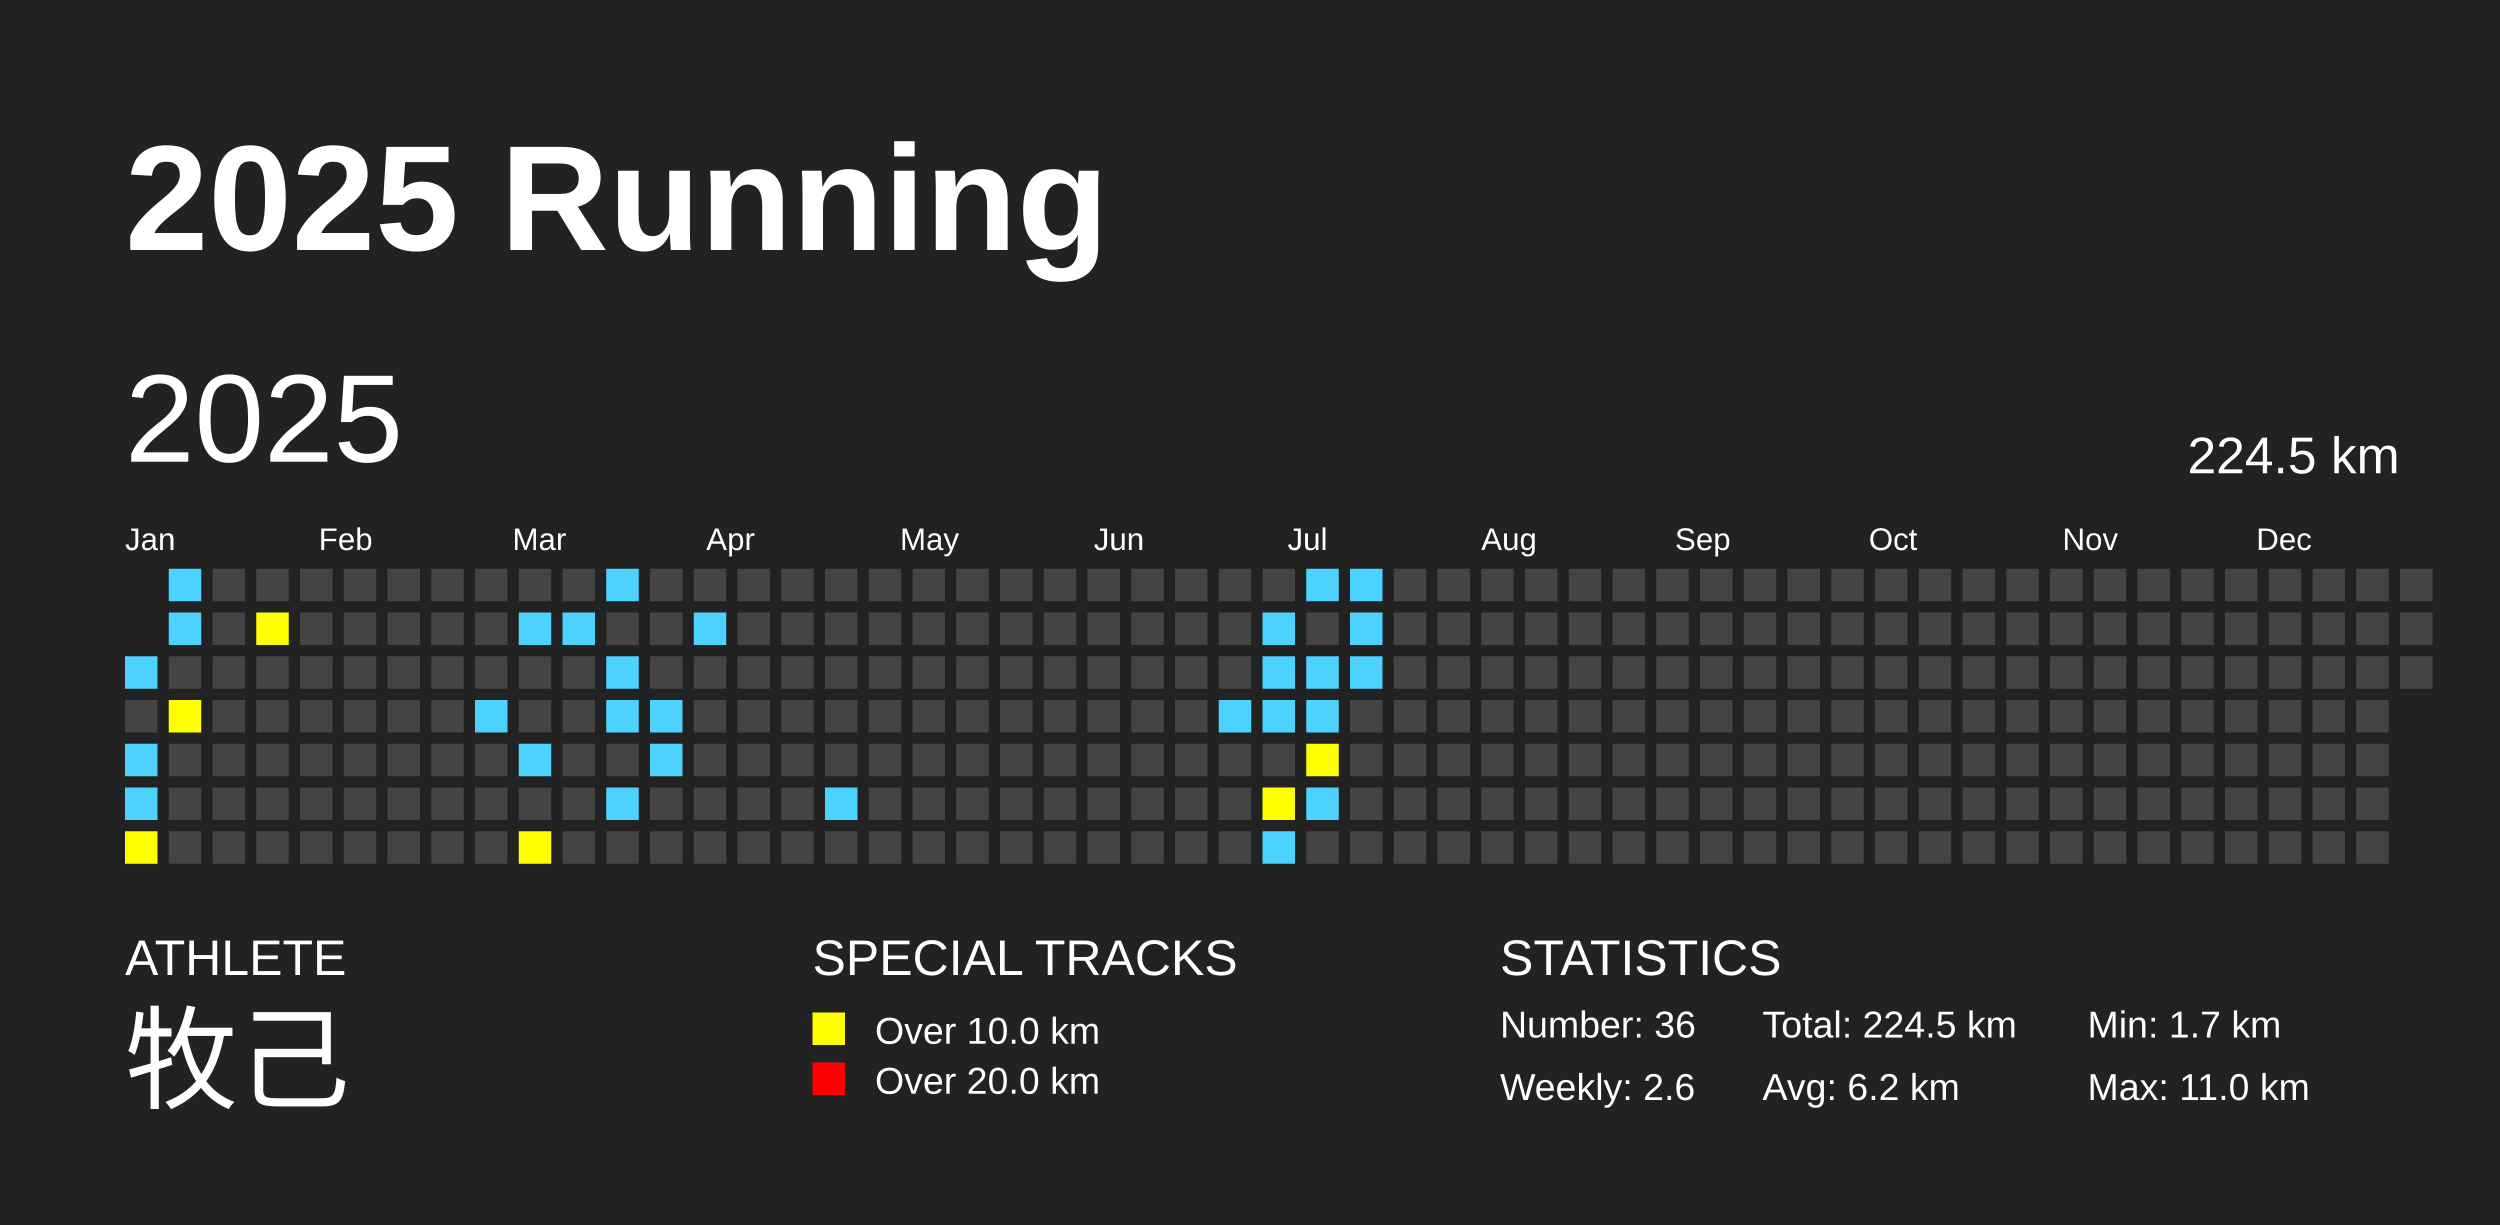
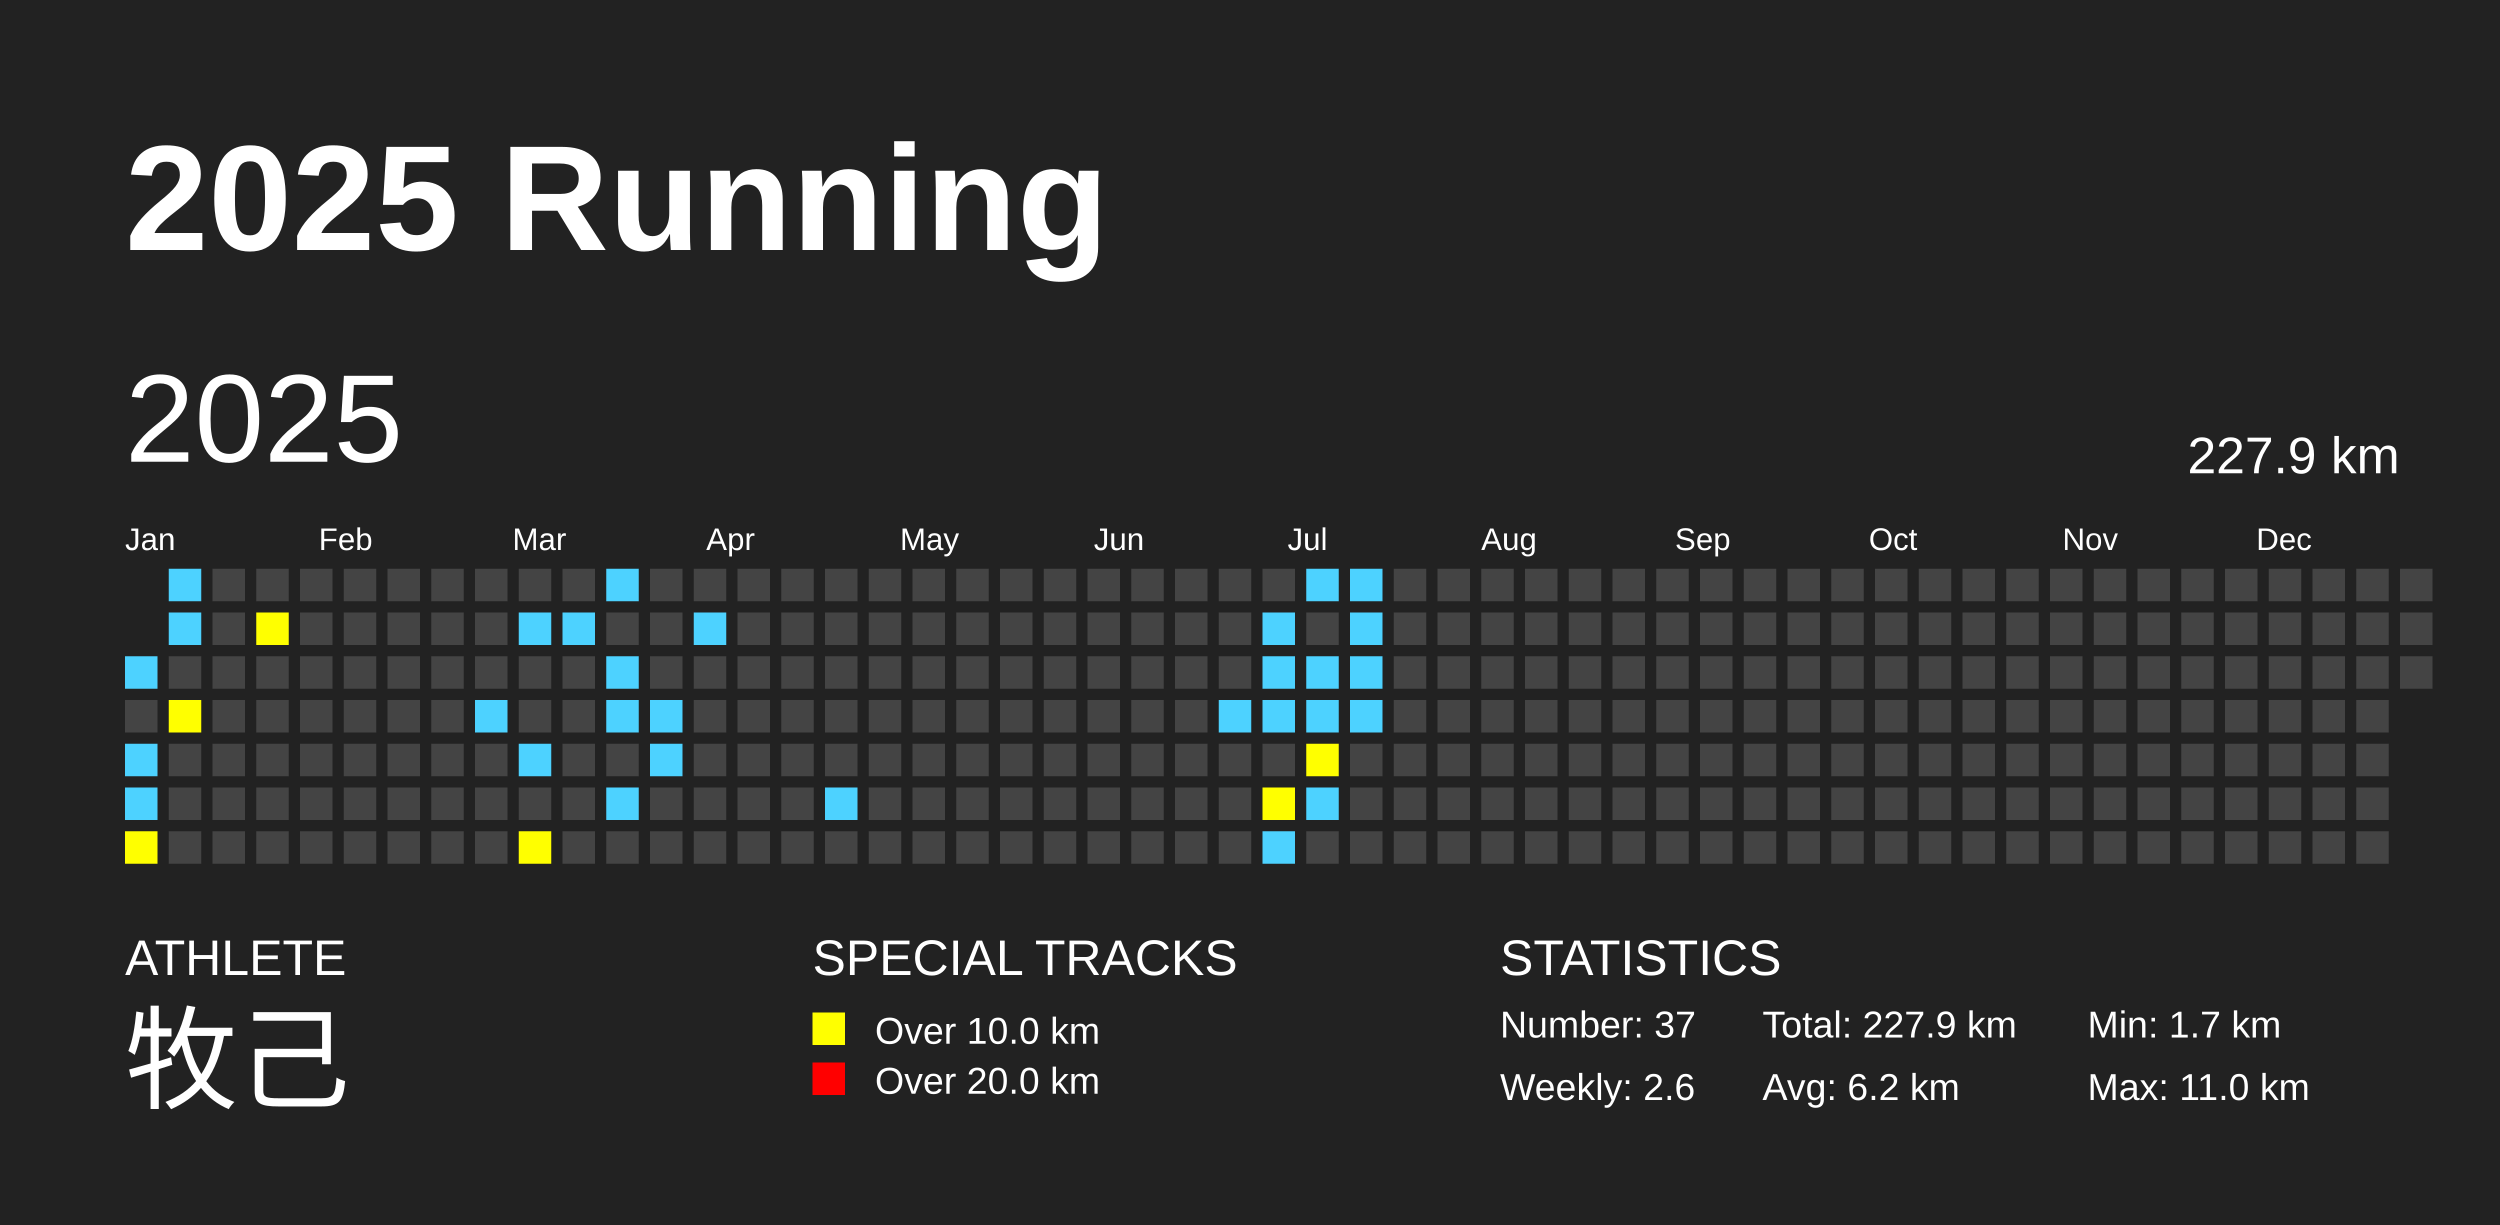
<svg xmlns="http://www.w3.org/2000/svg" baseProfile="full" height="98mm" version="1.1" viewBox="0,0,200,98" width="200mm">
  <defs />
  <rect fill="#222222" height="98" width="200" x="0" y="0" />
  <text fill="#FFFFFF" style="font-size:12px; font-family:Arial; font-weight:bold;" x="10" y="20">2025 Running</text>
  <text fill="#FFFFFF" style="font-size:4px; font-family:Arial" x="10" y="78">ATHLETE</text>
  <text fill="#FFFFFF" style="font-size:9px; font-family:Arial" x="10" y="88">牧己</text>
  <text fill="#FFFFFF" style="font-size:4px; font-family:Arial" x="65" y="78">SPECIAL TRACKS</text>
  <rect fill="yellow" height="2.6" width="2.6" x="65" y="81" />
  <text fill="#FFFFFF" style="font-size:3px; font-family:Arial" x="70" y="83.5">Over 10.0 km</text>
  <rect fill="red" height="2.6" width="2.6" x="65" y="85" />
  <text fill="#FFFFFF" style="font-size:3px; font-family:Arial" x="70" y="87.5">Over 20.0 km</text>
  <text fill="#FFFFFF" style="font-size:4px; font-family:Arial" x="120" y="78">STATISTICS</text>
-   <text fill="#FFFFFF" style="font-size:3px; font-family:Arial" x="120" y="83">Number: 36</text>
+   <text fill="#FFFFFF" style="font-size:3px; font-family:Arial" x="120" y="83">Number: 37</text>
  <text fill="#FFFFFF" style="font-size:3px; font-family:Arial" x="120" y="88">Weekly: 2.6</text>
-   <text fill="#FFFFFF" style="font-size:3px; font-family:Arial" x="141" y="83">Total: 224.5 km</text>
+   <text fill="#FFFFFF" style="font-size:3px; font-family:Arial" x="141" y="83">Total: 227.9 km</text>
  <text fill="#FFFFFF" style="font-size:3px; font-family:Arial" x="141" y="88">Avg: 6.2 km</text>
  <text fill="#FFFFFF" style="font-size:3px; font-family:Arial" x="167" y="83">Min: 1.7 km</text>
  <text fill="#FFFFFF" style="font-size:3px; font-family:Arial" x="167" y="88">Max: 11.0 km</text>
  <text dominant-baseline="hanging" fill="#FFFFFF" style="font-size:10.0px; font-family:Arial;" x="10" y="30">2025</text>
-   <text dominant-baseline="hanging" fill="#FFFFFF" style="font-size:4.125px; font-family:Arial;" x="175" y="35">224.5 km</text>
+   <text dominant-baseline="hanging" fill="#FFFFFF" style="font-size:4.125px; font-family:Arial;" x="175" y="35">227.9 km</text>
  <text fill="#FFFFFF" style="font-size:2.5px; font-family:Arial" x="10.0" y="44">Jan</text>
  <text fill="#FFFFFF" style="font-size:2.5px; font-family:Arial" x="25.5" y="44">Feb</text>
  <text fill="#FFFFFF" style="font-size:2.5px; font-family:Arial" x="41.0" y="44">Mar</text>
  <text fill="#FFFFFF" style="font-size:2.5px; font-family:Arial" x="56.5" y="44">Apr</text>
  <text fill="#FFFFFF" style="font-size:2.5px; font-family:Arial" x="72.0" y="44">May</text>
  <text fill="#FFFFFF" style="font-size:2.5px; font-family:Arial" x="87.5" y="44">Jun</text>
  <text fill="#FFFFFF" style="font-size:2.5px; font-family:Arial" x="103.0" y="44">Jul</text>
  <text fill="#FFFFFF" style="font-size:2.5px; font-family:Arial" x="118.5" y="44">Aug</text>
  <text fill="#FFFFFF" style="font-size:2.5px; font-family:Arial" x="134.0" y="44">Sep</text>
  <text fill="#FFFFFF" style="font-size:2.5px; font-family:Arial" x="149.5" y="44">Oct</text>
  <text fill="#FFFFFF" style="font-size:2.5px; font-family:Arial" x="165.0" y="44">Nov</text>
  <text fill="#FFFFFF" style="font-size:2.5px; font-family:Arial" x="180.5" y="44">Dec</text>
  <rect fill="#4DD2FF" height="2.6" width="2.6" x="10.0" y="52.5" />
  <rect fill="#444444" height="2.6" width="2.6" x="10.0" y="56.0" />
  <rect fill="#4DD2FF" height="2.6" width="2.6" x="10.0" y="59.5" />
  <rect fill="#4DD2FF" height="2.6" width="2.6" x="10.0" y="63.0" />
  <rect fill="yellow" height="2.6" width="2.6" x="10.0" y="66.5" />
  <rect fill="#4DD2FF" height="2.6" width="2.6" x="13.5" y="45.5" />
  <rect fill="#4DD2FF" height="2.6" width="2.6" x="13.5" y="49.0" />
  <rect fill="#444444" height="2.6" width="2.6" x="13.5" y="52.5" />
  <rect fill="yellow" height="2.6" width="2.6" x="13.5" y="56.0" />
  <rect fill="#444444" height="2.6" width="2.6" x="13.5" y="59.5" />
  <rect fill="#444444" height="2.6" width="2.6" x="13.5" y="63.0" />
  <rect fill="#444444" height="2.6" width="2.6" x="13.5" y="66.5" />
  <rect fill="#444444" height="2.6" width="2.6" x="17.0" y="45.5" />
  <rect fill="#444444" height="2.6" width="2.6" x="17.0" y="49.0" />
  <rect fill="#444444" height="2.6" width="2.6" x="17.0" y="52.5" />
  <rect fill="#444444" height="2.6" width="2.6" x="17.0" y="56.0" />
  <rect fill="#444444" height="2.6" width="2.6" x="17.0" y="59.5" />
  <rect fill="#444444" height="2.6" width="2.6" x="17.0" y="63.0" />
  <rect fill="#444444" height="2.6" width="2.6" x="17.0" y="66.5" />
  <rect fill="#444444" height="2.6" width="2.6" x="20.5" y="45.5" />
  <rect fill="yellow" height="2.6" width="2.6" x="20.5" y="49.0" />
  <rect fill="#444444" height="2.6" width="2.6" x="20.5" y="52.5" />
  <rect fill="#444444" height="2.6" width="2.6" x="20.5" y="56.0" />
  <rect fill="#444444" height="2.6" width="2.6" x="20.5" y="59.5" />
  <rect fill="#444444" height="2.6" width="2.6" x="20.5" y="63.0" />
  <rect fill="#444444" height="2.6" width="2.6" x="20.5" y="66.5" />
  <rect fill="#444444" height="2.6" width="2.6" x="24.0" y="45.5" />
  <rect fill="#444444" height="2.6" width="2.6" x="24.0" y="49.0" />
  <rect fill="#444444" height="2.6" width="2.6" x="24.0" y="52.5" />
  <rect fill="#444444" height="2.6" width="2.6" x="24.0" y="56.0" />
  <rect fill="#444444" height="2.6" width="2.6" x="24.0" y="59.5" />
  <rect fill="#444444" height="2.6" width="2.6" x="24.0" y="63.0" />
  <rect fill="#444444" height="2.6" width="2.6" x="24.0" y="66.5" />
  <rect fill="#444444" height="2.6" width="2.6" x="27.5" y="45.5" />
  <rect fill="#444444" height="2.6" width="2.6" x="27.5" y="49.0" />
  <rect fill="#444444" height="2.6" width="2.6" x="27.5" y="52.5" />
  <rect fill="#444444" height="2.6" width="2.6" x="27.5" y="56.0" />
  <rect fill="#444444" height="2.6" width="2.6" x="27.5" y="59.5" />
  <rect fill="#444444" height="2.6" width="2.6" x="27.5" y="63.0" />
  <rect fill="#444444" height="2.6" width="2.6" x="27.5" y="66.5" />
  <rect fill="#444444" height="2.6" width="2.6" x="31.0" y="45.5" />
  <rect fill="#444444" height="2.6" width="2.6" x="31.0" y="49.0" />
  <rect fill="#444444" height="2.6" width="2.6" x="31.0" y="52.5" />
  <rect fill="#444444" height="2.6" width="2.6" x="31.0" y="56.0" />
  <rect fill="#444444" height="2.6" width="2.6" x="31.0" y="59.5" />
  <rect fill="#444444" height="2.6" width="2.6" x="31.0" y="63.0" />
  <rect fill="#444444" height="2.6" width="2.6" x="31.0" y="66.5" />
  <rect fill="#444444" height="2.6" width="2.6" x="34.5" y="45.5" />
  <rect fill="#444444" height="2.6" width="2.6" x="34.5" y="49.0" />
  <rect fill="#444444" height="2.6" width="2.6" x="34.5" y="52.5" />
  <rect fill="#444444" height="2.6" width="2.6" x="34.5" y="56.0" />
  <rect fill="#444444" height="2.6" width="2.6" x="34.5" y="59.5" />
  <rect fill="#444444" height="2.6" width="2.6" x="34.5" y="63.0" />
  <rect fill="#444444" height="2.6" width="2.6" x="34.5" y="66.5" />
  <rect fill="#444444" height="2.6" width="2.6" x="38.0" y="45.5" />
  <rect fill="#444444" height="2.6" width="2.6" x="38.0" y="49.0" />
  <rect fill="#444444" height="2.6" width="2.6" x="38.0" y="52.5" />
  <rect fill="#4DD2FF" height="2.6" width="2.6" x="38.0" y="56.0" />
  <rect fill="#444444" height="2.6" width="2.6" x="38.0" y="59.5" />
  <rect fill="#444444" height="2.6" width="2.6" x="38.0" y="63.0" />
  <rect fill="#444444" height="2.6" width="2.6" x="38.0" y="66.5" />
  <rect fill="#444444" height="2.6" width="2.6" x="41.5" y="45.5" />
  <rect fill="#4DD2FF" height="2.6" width="2.6" x="41.5" y="49.0" />
  <rect fill="#444444" height="2.6" width="2.6" x="41.5" y="52.5" />
  <rect fill="#444444" height="2.6" width="2.6" x="41.5" y="56.0" />
  <rect fill="#4DD2FF" height="2.6" width="2.6" x="41.5" y="59.5" />
  <rect fill="#444444" height="2.6" width="2.6" x="41.5" y="63.0" />
  <rect fill="yellow" height="2.6" width="2.6" x="41.5" y="66.5" />
  <rect fill="#444444" height="2.6" width="2.6" x="45.0" y="45.5" />
  <rect fill="#4DD2FF" height="2.6" width="2.6" x="45.0" y="49.0" />
  <rect fill="#444444" height="2.6" width="2.6" x="45.0" y="52.5" />
  <rect fill="#444444" height="2.6" width="2.6" x="45.0" y="56.0" />
  <rect fill="#444444" height="2.6" width="2.6" x="45.0" y="59.5" />
  <rect fill="#444444" height="2.6" width="2.6" x="45.0" y="63.0" />
  <rect fill="#444444" height="2.6" width="2.6" x="45.0" y="66.5" />
  <rect fill="#4DD2FF" height="2.6" width="2.6" x="48.5" y="45.5" />
  <rect fill="#444444" height="2.6" width="2.6" x="48.5" y="49.0" />
  <rect fill="#4DD2FF" height="2.6" width="2.6" x="48.5" y="52.5" />
  <rect fill="#4DD2FF" height="2.6" width="2.6" x="48.5" y="56.0" />
  <rect fill="#444444" height="2.6" width="2.6" x="48.5" y="59.5" />
  <rect fill="#4DD2FF" height="2.6" width="2.6" x="48.5" y="63.0" />
  <rect fill="#444444" height="2.6" width="2.6" x="48.5" y="66.5" />
  <rect fill="#444444" height="2.6" width="2.6" x="52.0" y="45.5" />
  <rect fill="#444444" height="2.6" width="2.6" x="52.0" y="49.0" />
  <rect fill="#444444" height="2.6" width="2.6" x="52.0" y="52.5" />
  <rect fill="#4DD2FF" height="2.6" width="2.6" x="52.0" y="56.0" />
  <rect fill="#4DD2FF" height="2.6" width="2.6" x="52.0" y="59.5" />
  <rect fill="#444444" height="2.6" width="2.6" x="52.0" y="63.0" />
  <rect fill="#444444" height="2.6" width="2.6" x="52.0" y="66.5" />
  <rect fill="#444444" height="2.6" width="2.6" x="55.5" y="45.5" />
  <rect fill="#4DD2FF" height="2.6" width="2.6" x="55.5" y="49.0" />
  <rect fill="#444444" height="2.6" width="2.6" x="55.5" y="52.5" />
  <rect fill="#444444" height="2.6" width="2.6" x="55.5" y="56.0" />
  <rect fill="#444444" height="2.6" width="2.6" x="55.5" y="59.5" />
  <rect fill="#444444" height="2.6" width="2.6" x="55.5" y="63.0" />
  <rect fill="#444444" height="2.6" width="2.6" x="55.5" y="66.5" />
  <rect fill="#444444" height="2.6" width="2.6" x="59.0" y="45.5" />
  <rect fill="#444444" height="2.6" width="2.6" x="59.0" y="49.0" />
  <rect fill="#444444" height="2.6" width="2.6" x="59.0" y="52.5" />
  <rect fill="#444444" height="2.6" width="2.6" x="59.0" y="56.0" />
  <rect fill="#444444" height="2.6" width="2.6" x="59.0" y="59.5" />
  <rect fill="#444444" height="2.6" width="2.6" x="59.0" y="63.0" />
  <rect fill="#444444" height="2.6" width="2.6" x="59.0" y="66.5" />
  <rect fill="#444444" height="2.6" width="2.6" x="62.5" y="45.5" />
  <rect fill="#444444" height="2.6" width="2.6" x="62.5" y="49.0" />
  <rect fill="#444444" height="2.6" width="2.6" x="62.5" y="52.5" />
  <rect fill="#444444" height="2.6" width="2.6" x="62.5" y="56.0" />
  <rect fill="#444444" height="2.6" width="2.6" x="62.5" y="59.5" />
  <rect fill="#444444" height="2.6" width="2.6" x="62.5" y="63.0" />
  <rect fill="#444444" height="2.6" width="2.6" x="62.5" y="66.5" />
  <rect fill="#444444" height="2.6" width="2.6" x="66.0" y="45.5" />
  <rect fill="#444444" height="2.6" width="2.6" x="66.0" y="49.0" />
  <rect fill="#444444" height="2.6" width="2.6" x="66.0" y="52.5" />
  <rect fill="#444444" height="2.6" width="2.6" x="66.0" y="56.0" />
  <rect fill="#444444" height="2.6" width="2.6" x="66.0" y="59.5" />
  <rect fill="#4DD2FF" height="2.6" width="2.6" x="66.0" y="63.0" />
  <rect fill="#444444" height="2.6" width="2.6" x="66.0" y="66.5" />
  <rect fill="#444444" height="2.6" width="2.6" x="69.5" y="45.5" />
  <rect fill="#444444" height="2.6" width="2.6" x="69.5" y="49.0" />
  <rect fill="#444444" height="2.6" width="2.6" x="69.5" y="52.5" />
  <rect fill="#444444" height="2.6" width="2.6" x="69.5" y="56.0" />
  <rect fill="#444444" height="2.6" width="2.6" x="69.5" y="59.5" />
  <rect fill="#444444" height="2.6" width="2.6" x="69.5" y="63.0" />
  <rect fill="#444444" height="2.6" width="2.6" x="69.5" y="66.5" />
  <rect fill="#444444" height="2.6" width="2.6" x="73.0" y="45.5" />
  <rect fill="#444444" height="2.6" width="2.6" x="73.0" y="49.0" />
  <rect fill="#444444" height="2.6" width="2.6" x="73.0" y="52.5" />
  <rect fill="#444444" height="2.6" width="2.6" x="73.0" y="56.0" />
  <rect fill="#444444" height="2.6" width="2.6" x="73.0" y="59.5" />
  <rect fill="#444444" height="2.6" width="2.6" x="73.0" y="63.0" />
  <rect fill="#444444" height="2.6" width="2.6" x="73.0" y="66.5" />
  <rect fill="#444444" height="2.6" width="2.6" x="76.5" y="45.5" />
  <rect fill="#444444" height="2.6" width="2.6" x="76.5" y="49.0" />
  <rect fill="#444444" height="2.6" width="2.6" x="76.5" y="52.5" />
  <rect fill="#444444" height="2.6" width="2.6" x="76.5" y="56.0" />
  <rect fill="#444444" height="2.6" width="2.6" x="76.5" y="59.5" />
  <rect fill="#444444" height="2.6" width="2.6" x="76.5" y="63.0" />
  <rect fill="#444444" height="2.6" width="2.6" x="76.5" y="66.5" />
  <rect fill="#444444" height="2.6" width="2.6" x="80.0" y="45.5" />
  <rect fill="#444444" height="2.6" width="2.6" x="80.0" y="49.0" />
  <rect fill="#444444" height="2.6" width="2.6" x="80.0" y="52.5" />
  <rect fill="#444444" height="2.6" width="2.6" x="80.0" y="56.0" />
  <rect fill="#444444" height="2.6" width="2.6" x="80.0" y="59.5" />
  <rect fill="#444444" height="2.6" width="2.6" x="80.0" y="63.0" />
  <rect fill="#444444" height="2.6" width="2.6" x="80.0" y="66.5" />
  <rect fill="#444444" height="2.6" width="2.6" x="83.5" y="45.5" />
  <rect fill="#444444" height="2.6" width="2.6" x="83.5" y="49.0" />
  <rect fill="#444444" height="2.6" width="2.6" x="83.5" y="52.5" />
  <rect fill="#444444" height="2.6" width="2.6" x="83.5" y="56.0" />
  <rect fill="#444444" height="2.6" width="2.6" x="83.5" y="59.5" />
  <rect fill="#444444" height="2.6" width="2.6" x="83.5" y="63.0" />
  <rect fill="#444444" height="2.6" width="2.6" x="83.5" y="66.5" />
  <rect fill="#444444" height="2.6" width="2.6" x="87.0" y="45.5" />
  <rect fill="#444444" height="2.6" width="2.6" x="87.0" y="49.0" />
  <rect fill="#444444" height="2.6" width="2.6" x="87.0" y="52.5" />
  <rect fill="#444444" height="2.6" width="2.6" x="87.0" y="56.0" />
  <rect fill="#444444" height="2.6" width="2.6" x="87.0" y="59.5" />
  <rect fill="#444444" height="2.6" width="2.6" x="87.0" y="63.0" />
  <rect fill="#444444" height="2.6" width="2.6" x="87.0" y="66.5" />
  <rect fill="#444444" height="2.6" width="2.6" x="90.5" y="45.5" />
  <rect fill="#444444" height="2.6" width="2.6" x="90.5" y="49.0" />
  <rect fill="#444444" height="2.6" width="2.6" x="90.5" y="52.5" />
  <rect fill="#444444" height="2.6" width="2.6" x="90.5" y="56.0" />
  <rect fill="#444444" height="2.6" width="2.6" x="90.5" y="59.5" />
  <rect fill="#444444" height="2.6" width="2.6" x="90.5" y="63.0" />
  <rect fill="#444444" height="2.6" width="2.6" x="90.5" y="66.5" />
  <rect fill="#444444" height="2.6" width="2.6" x="94.0" y="45.5" />
  <rect fill="#444444" height="2.6" width="2.6" x="94.0" y="49.0" />
  <rect fill="#444444" height="2.6" width="2.6" x="94.0" y="52.5" />
  <rect fill="#444444" height="2.6" width="2.6" x="94.0" y="56.0" />
  <rect fill="#444444" height="2.6" width="2.6" x="94.0" y="59.5" />
  <rect fill="#444444" height="2.6" width="2.6" x="94.0" y="63.0" />
  <rect fill="#444444" height="2.6" width="2.6" x="94.0" y="66.5" />
  <rect fill="#444444" height="2.6" width="2.6" x="97.5" y="45.5" />
  <rect fill="#444444" height="2.6" width="2.6" x="97.5" y="49.0" />
  <rect fill="#444444" height="2.6" width="2.6" x="97.5" y="52.5" />
  <rect fill="#4DD2FF" height="2.6" width="2.6" x="97.5" y="56.0" />
  <rect fill="#444444" height="2.6" width="2.6" x="97.5" y="59.5" />
  <rect fill="#444444" height="2.6" width="2.6" x="97.5" y="63.0" />
  <rect fill="#444444" height="2.6" width="2.6" x="97.5" y="66.5" />
  <rect fill="#444444" height="2.6" width="2.6" x="101.0" y="45.5" />
  <rect fill="#4DD2FF" height="2.6" width="2.6" x="101.0" y="49.0" />
  <rect fill="#4DD2FF" height="2.6" width="2.6" x="101.0" y="52.5" />
  <rect fill="#4DD2FF" height="2.6" width="2.6" x="101.0" y="56.0" />
  <rect fill="#444444" height="2.6" width="2.6" x="101.0" y="59.5" />
  <rect fill="yellow" height="2.6" width="2.6" x="101.0" y="63.0" />
  <rect fill="#4DD2FF" height="2.6" width="2.6" x="101.0" y="66.5" />
  <rect fill="#4DD2FF" height="2.6" width="2.6" x="104.5" y="45.5" />
  <rect fill="#444444" height="2.6" width="2.6" x="104.5" y="49.0" />
  <rect fill="#4DD2FF" height="2.6" width="2.6" x="104.5" y="52.5" />
  <rect fill="#4DD2FF" height="2.6" width="2.6" x="104.5" y="56.0" />
  <rect fill="yellow" height="2.6" width="2.6" x="104.5" y="59.5" />
  <rect fill="#4DD2FF" height="2.6" width="2.6" x="104.5" y="63.0" />
  <rect fill="#444444" height="2.6" width="2.6" x="104.5" y="66.5" />
  <rect fill="#4DD2FF" height="2.6" width="2.6" x="108.0" y="45.5" />
  <rect fill="#4DD2FF" height="2.6" width="2.6" x="108.0" y="49.0" />
  <rect fill="#4DD2FF" height="2.6" width="2.6" x="108.0" y="52.5" />
-   <rect fill="#444444" height="2.6" width="2.6" x="108.0" y="56.0" />
+   <rect fill="#4DD2FF" height="2.6" width="2.6" x="108.0" y="56.0" />
  <rect fill="#444444" height="2.6" width="2.6" x="108.0" y="59.5" />
  <rect fill="#444444" height="2.6" width="2.6" x="108.0" y="63.0" />
  <rect fill="#444444" height="2.6" width="2.6" x="108.0" y="66.5" />
  <rect fill="#444444" height="2.6" width="2.6" x="111.5" y="45.5" />
  <rect fill="#444444" height="2.6" width="2.6" x="111.5" y="49.0" />
  <rect fill="#444444" height="2.6" width="2.6" x="111.5" y="52.5" />
  <rect fill="#444444" height="2.6" width="2.6" x="111.5" y="56.0" />
  <rect fill="#444444" height="2.6" width="2.6" x="111.5" y="59.5" />
  <rect fill="#444444" height="2.6" width="2.6" x="111.5" y="63.0" />
  <rect fill="#444444" height="2.6" width="2.6" x="111.5" y="66.5" />
  <rect fill="#444444" height="2.6" width="2.6" x="115.0" y="45.5" />
  <rect fill="#444444" height="2.6" width="2.6" x="115.0" y="49.0" />
  <rect fill="#444444" height="2.6" width="2.6" x="115.0" y="52.5" />
  <rect fill="#444444" height="2.6" width="2.6" x="115.0" y="56.0" />
  <rect fill="#444444" height="2.6" width="2.6" x="115.0" y="59.5" />
  <rect fill="#444444" height="2.6" width="2.6" x="115.0" y="63.0" />
  <rect fill="#444444" height="2.6" width="2.6" x="115.0" y="66.5" />
  <rect fill="#444444" height="2.6" width="2.6" x="118.5" y="45.5" />
  <rect fill="#444444" height="2.6" width="2.6" x="118.5" y="49.0" />
  <rect fill="#444444" height="2.6" width="2.6" x="118.5" y="52.5" />
  <rect fill="#444444" height="2.6" width="2.6" x="118.5" y="56.0" />
  <rect fill="#444444" height="2.6" width="2.6" x="118.5" y="59.5" />
  <rect fill="#444444" height="2.6" width="2.6" x="118.5" y="63.0" />
  <rect fill="#444444" height="2.6" width="2.6" x="118.5" y="66.5" />
  <rect fill="#444444" height="2.6" width="2.6" x="122.0" y="45.5" />
  <rect fill="#444444" height="2.6" width="2.6" x="122.0" y="49.0" />
  <rect fill="#444444" height="2.6" width="2.6" x="122.0" y="52.5" />
  <rect fill="#444444" height="2.6" width="2.6" x="122.0" y="56.0" />
  <rect fill="#444444" height="2.6" width="2.6" x="122.0" y="59.5" />
  <rect fill="#444444" height="2.6" width="2.6" x="122.0" y="63.0" />
  <rect fill="#444444" height="2.6" width="2.6" x="122.0" y="66.5" />
  <rect fill="#444444" height="2.6" width="2.6" x="125.5" y="45.5" />
  <rect fill="#444444" height="2.6" width="2.6" x="125.5" y="49.0" />
  <rect fill="#444444" height="2.6" width="2.6" x="125.5" y="52.5" />
  <rect fill="#444444" height="2.6" width="2.6" x="125.5" y="56.0" />
  <rect fill="#444444" height="2.6" width="2.6" x="125.5" y="59.5" />
  <rect fill="#444444" height="2.6" width="2.6" x="125.5" y="63.0" />
  <rect fill="#444444" height="2.6" width="2.6" x="125.5" y="66.5" />
  <rect fill="#444444" height="2.6" width="2.6" x="129.0" y="45.5" />
  <rect fill="#444444" height="2.6" width="2.6" x="129.0" y="49.0" />
  <rect fill="#444444" height="2.6" width="2.6" x="129.0" y="52.5" />
  <rect fill="#444444" height="2.6" width="2.6" x="129.0" y="56.0" />
  <rect fill="#444444" height="2.6" width="2.6" x="129.0" y="59.5" />
  <rect fill="#444444" height="2.6" width="2.6" x="129.0" y="63.0" />
  <rect fill="#444444" height="2.6" width="2.6" x="129.0" y="66.5" />
  <rect fill="#444444" height="2.6" width="2.6" x="132.5" y="45.5" />
  <rect fill="#444444" height="2.6" width="2.6" x="132.5" y="49.0" />
  <rect fill="#444444" height="2.6" width="2.6" x="132.5" y="52.5" />
  <rect fill="#444444" height="2.6" width="2.6" x="132.5" y="56.0" />
  <rect fill="#444444" height="2.6" width="2.6" x="132.5" y="59.5" />
  <rect fill="#444444" height="2.6" width="2.6" x="132.5" y="63.0" />
  <rect fill="#444444" height="2.6" width="2.6" x="132.5" y="66.5" />
  <rect fill="#444444" height="2.6" width="2.6" x="136.0" y="45.5" />
  <rect fill="#444444" height="2.6" width="2.6" x="136.0" y="49.0" />
  <rect fill="#444444" height="2.6" width="2.6" x="136.0" y="52.5" />
  <rect fill="#444444" height="2.6" width="2.6" x="136.0" y="56.0" />
  <rect fill="#444444" height="2.6" width="2.6" x="136.0" y="59.5" />
  <rect fill="#444444" height="2.6" width="2.6" x="136.0" y="63.0" />
  <rect fill="#444444" height="2.6" width="2.6" x="136.0" y="66.5" />
  <rect fill="#444444" height="2.6" width="2.6" x="139.5" y="45.5" />
  <rect fill="#444444" height="2.6" width="2.6" x="139.5" y="49.0" />
  <rect fill="#444444" height="2.6" width="2.6" x="139.5" y="52.5" />
  <rect fill="#444444" height="2.6" width="2.6" x="139.5" y="56.0" />
  <rect fill="#444444" height="2.6" width="2.6" x="139.5" y="59.5" />
  <rect fill="#444444" height="2.6" width="2.6" x="139.5" y="63.0" />
  <rect fill="#444444" height="2.6" width="2.6" x="139.5" y="66.5" />
  <rect fill="#444444" height="2.6" width="2.6" x="143.0" y="45.5" />
  <rect fill="#444444" height="2.6" width="2.6" x="143.0" y="49.0" />
  <rect fill="#444444" height="2.6" width="2.6" x="143.0" y="52.5" />
  <rect fill="#444444" height="2.6" width="2.6" x="143.0" y="56.0" />
  <rect fill="#444444" height="2.6" width="2.6" x="143.0" y="59.5" />
  <rect fill="#444444" height="2.6" width="2.6" x="143.0" y="63.0" />
  <rect fill="#444444" height="2.6" width="2.6" x="143.0" y="66.5" />
  <rect fill="#444444" height="2.6" width="2.6" x="146.5" y="45.5" />
  <rect fill="#444444" height="2.6" width="2.6" x="146.5" y="49.0" />
  <rect fill="#444444" height="2.6" width="2.6" x="146.5" y="52.5" />
  <rect fill="#444444" height="2.6" width="2.6" x="146.5" y="56.0" />
  <rect fill="#444444" height="2.6" width="2.6" x="146.5" y="59.5" />
  <rect fill="#444444" height="2.6" width="2.6" x="146.5" y="63.0" />
  <rect fill="#444444" height="2.6" width="2.6" x="146.5" y="66.5" />
  <rect fill="#444444" height="2.6" width="2.6" x="150.0" y="45.5" />
  <rect fill="#444444" height="2.6" width="2.6" x="150.0" y="49.0" />
  <rect fill="#444444" height="2.6" width="2.6" x="150.0" y="52.5" />
  <rect fill="#444444" height="2.6" width="2.6" x="150.0" y="56.0" />
  <rect fill="#444444" height="2.6" width="2.6" x="150.0" y="59.5" />
  <rect fill="#444444" height="2.6" width="2.6" x="150.0" y="63.0" />
  <rect fill="#444444" height="2.6" width="2.6" x="150.0" y="66.5" />
  <rect fill="#444444" height="2.6" width="2.6" x="153.5" y="45.5" />
  <rect fill="#444444" height="2.6" width="2.6" x="153.5" y="49.0" />
  <rect fill="#444444" height="2.6" width="2.6" x="153.5" y="52.5" />
  <rect fill="#444444" height="2.6" width="2.6" x="153.5" y="56.0" />
  <rect fill="#444444" height="2.6" width="2.6" x="153.5" y="59.5" />
  <rect fill="#444444" height="2.6" width="2.6" x="153.5" y="63.0" />
  <rect fill="#444444" height="2.6" width="2.6" x="153.5" y="66.5" />
  <rect fill="#444444" height="2.6" width="2.6" x="157.0" y="45.5" />
  <rect fill="#444444" height="2.6" width="2.6" x="157.0" y="49.0" />
  <rect fill="#444444" height="2.6" width="2.6" x="157.0" y="52.5" />
  <rect fill="#444444" height="2.6" width="2.6" x="157.0" y="56.0" />
  <rect fill="#444444" height="2.6" width="2.6" x="157.0" y="59.5" />
  <rect fill="#444444" height="2.6" width="2.6" x="157.0" y="63.0" />
  <rect fill="#444444" height="2.6" width="2.6" x="157.0" y="66.5" />
  <rect fill="#444444" height="2.6" width="2.6" x="160.5" y="45.5" />
  <rect fill="#444444" height="2.6" width="2.6" x="160.5" y="49.0" />
  <rect fill="#444444" height="2.6" width="2.6" x="160.5" y="52.5" />
  <rect fill="#444444" height="2.6" width="2.6" x="160.5" y="56.0" />
  <rect fill="#444444" height="2.6" width="2.6" x="160.5" y="59.5" />
  <rect fill="#444444" height="2.6" width="2.6" x="160.5" y="63.0" />
  <rect fill="#444444" height="2.6" width="2.6" x="160.5" y="66.5" />
  <rect fill="#444444" height="2.6" width="2.6" x="164.0" y="45.5" />
  <rect fill="#444444" height="2.6" width="2.6" x="164.0" y="49.0" />
  <rect fill="#444444" height="2.6" width="2.6" x="164.0" y="52.5" />
  <rect fill="#444444" height="2.6" width="2.6" x="164.0" y="56.0" />
  <rect fill="#444444" height="2.6" width="2.6" x="164.0" y="59.5" />
  <rect fill="#444444" height="2.6" width="2.6" x="164.0" y="63.0" />
  <rect fill="#444444" height="2.6" width="2.6" x="164.0" y="66.5" />
  <rect fill="#444444" height="2.6" width="2.6" x="167.5" y="45.5" />
  <rect fill="#444444" height="2.6" width="2.6" x="167.5" y="49.0" />
  <rect fill="#444444" height="2.6" width="2.6" x="167.5" y="52.5" />
  <rect fill="#444444" height="2.6" width="2.6" x="167.5" y="56.0" />
  <rect fill="#444444" height="2.6" width="2.6" x="167.5" y="59.5" />
  <rect fill="#444444" height="2.6" width="2.6" x="167.5" y="63.0" />
  <rect fill="#444444" height="2.6" width="2.6" x="167.5" y="66.5" />
  <rect fill="#444444" height="2.6" width="2.6" x="171.0" y="45.5" />
  <rect fill="#444444" height="2.6" width="2.6" x="171.0" y="49.0" />
  <rect fill="#444444" height="2.6" width="2.6" x="171.0" y="52.5" />
  <rect fill="#444444" height="2.6" width="2.6" x="171.0" y="56.0" />
  <rect fill="#444444" height="2.6" width="2.6" x="171.0" y="59.5" />
  <rect fill="#444444" height="2.6" width="2.6" x="171.0" y="63.0" />
  <rect fill="#444444" height="2.6" width="2.6" x="171.0" y="66.5" />
  <rect fill="#444444" height="2.6" width="2.6" x="174.5" y="45.5" />
  <rect fill="#444444" height="2.6" width="2.6" x="174.5" y="49.0" />
  <rect fill="#444444" height="2.6" width="2.6" x="174.5" y="52.5" />
  <rect fill="#444444" height="2.6" width="2.6" x="174.5" y="56.0" />
  <rect fill="#444444" height="2.6" width="2.6" x="174.5" y="59.5" />
  <rect fill="#444444" height="2.6" width="2.6" x="174.5" y="63.0" />
  <rect fill="#444444" height="2.6" width="2.6" x="174.5" y="66.5" />
  <rect fill="#444444" height="2.6" width="2.6" x="178.0" y="45.5" />
  <rect fill="#444444" height="2.6" width="2.6" x="178.0" y="49.0" />
  <rect fill="#444444" height="2.6" width="2.6" x="178.0" y="52.5" />
  <rect fill="#444444" height="2.6" width="2.6" x="178.0" y="56.0" />
  <rect fill="#444444" height="2.6" width="2.6" x="178.0" y="59.5" />
  <rect fill="#444444" height="2.6" width="2.6" x="178.0" y="63.0" />
  <rect fill="#444444" height="2.6" width="2.6" x="178.0" y="66.5" />
  <rect fill="#444444" height="2.6" width="2.6" x="181.5" y="45.5" />
  <rect fill="#444444" height="2.6" width="2.6" x="181.5" y="49.0" />
  <rect fill="#444444" height="2.6" width="2.6" x="181.5" y="52.5" />
  <rect fill="#444444" height="2.6" width="2.6" x="181.5" y="56.0" />
  <rect fill="#444444" height="2.6" width="2.6" x="181.5" y="59.5" />
  <rect fill="#444444" height="2.6" width="2.6" x="181.5" y="63.0" />
  <rect fill="#444444" height="2.6" width="2.6" x="181.5" y="66.5" />
  <rect fill="#444444" height="2.6" width="2.6" x="185.0" y="45.5" />
  <rect fill="#444444" height="2.6" width="2.6" x="185.0" y="49.0" />
  <rect fill="#444444" height="2.6" width="2.6" x="185.0" y="52.5" />
  <rect fill="#444444" height="2.6" width="2.6" x="185.0" y="56.0" />
  <rect fill="#444444" height="2.6" width="2.6" x="185.0" y="59.5" />
  <rect fill="#444444" height="2.6" width="2.6" x="185.0" y="63.0" />
  <rect fill="#444444" height="2.6" width="2.6" x="185.0" y="66.5" />
  <rect fill="#444444" height="2.6" width="2.6" x="188.5" y="45.5" />
  <rect fill="#444444" height="2.6" width="2.6" x="188.5" y="49.0" />
  <rect fill="#444444" height="2.6" width="2.6" x="188.5" y="52.5" />
  <rect fill="#444444" height="2.6" width="2.6" x="188.5" y="56.0" />
  <rect fill="#444444" height="2.6" width="2.6" x="188.5" y="59.5" />
  <rect fill="#444444" height="2.6" width="2.6" x="188.5" y="63.0" />
  <rect fill="#444444" height="2.6" width="2.6" x="188.5" y="66.5" />
  <rect fill="#444444" height="2.6" width="2.6" x="192.0" y="45.5" />
  <rect fill="#444444" height="2.6" width="2.6" x="192.0" y="49.0" />
  <rect fill="#444444" height="2.6" width="2.6" x="192.0" y="52.5" />
</svg>
